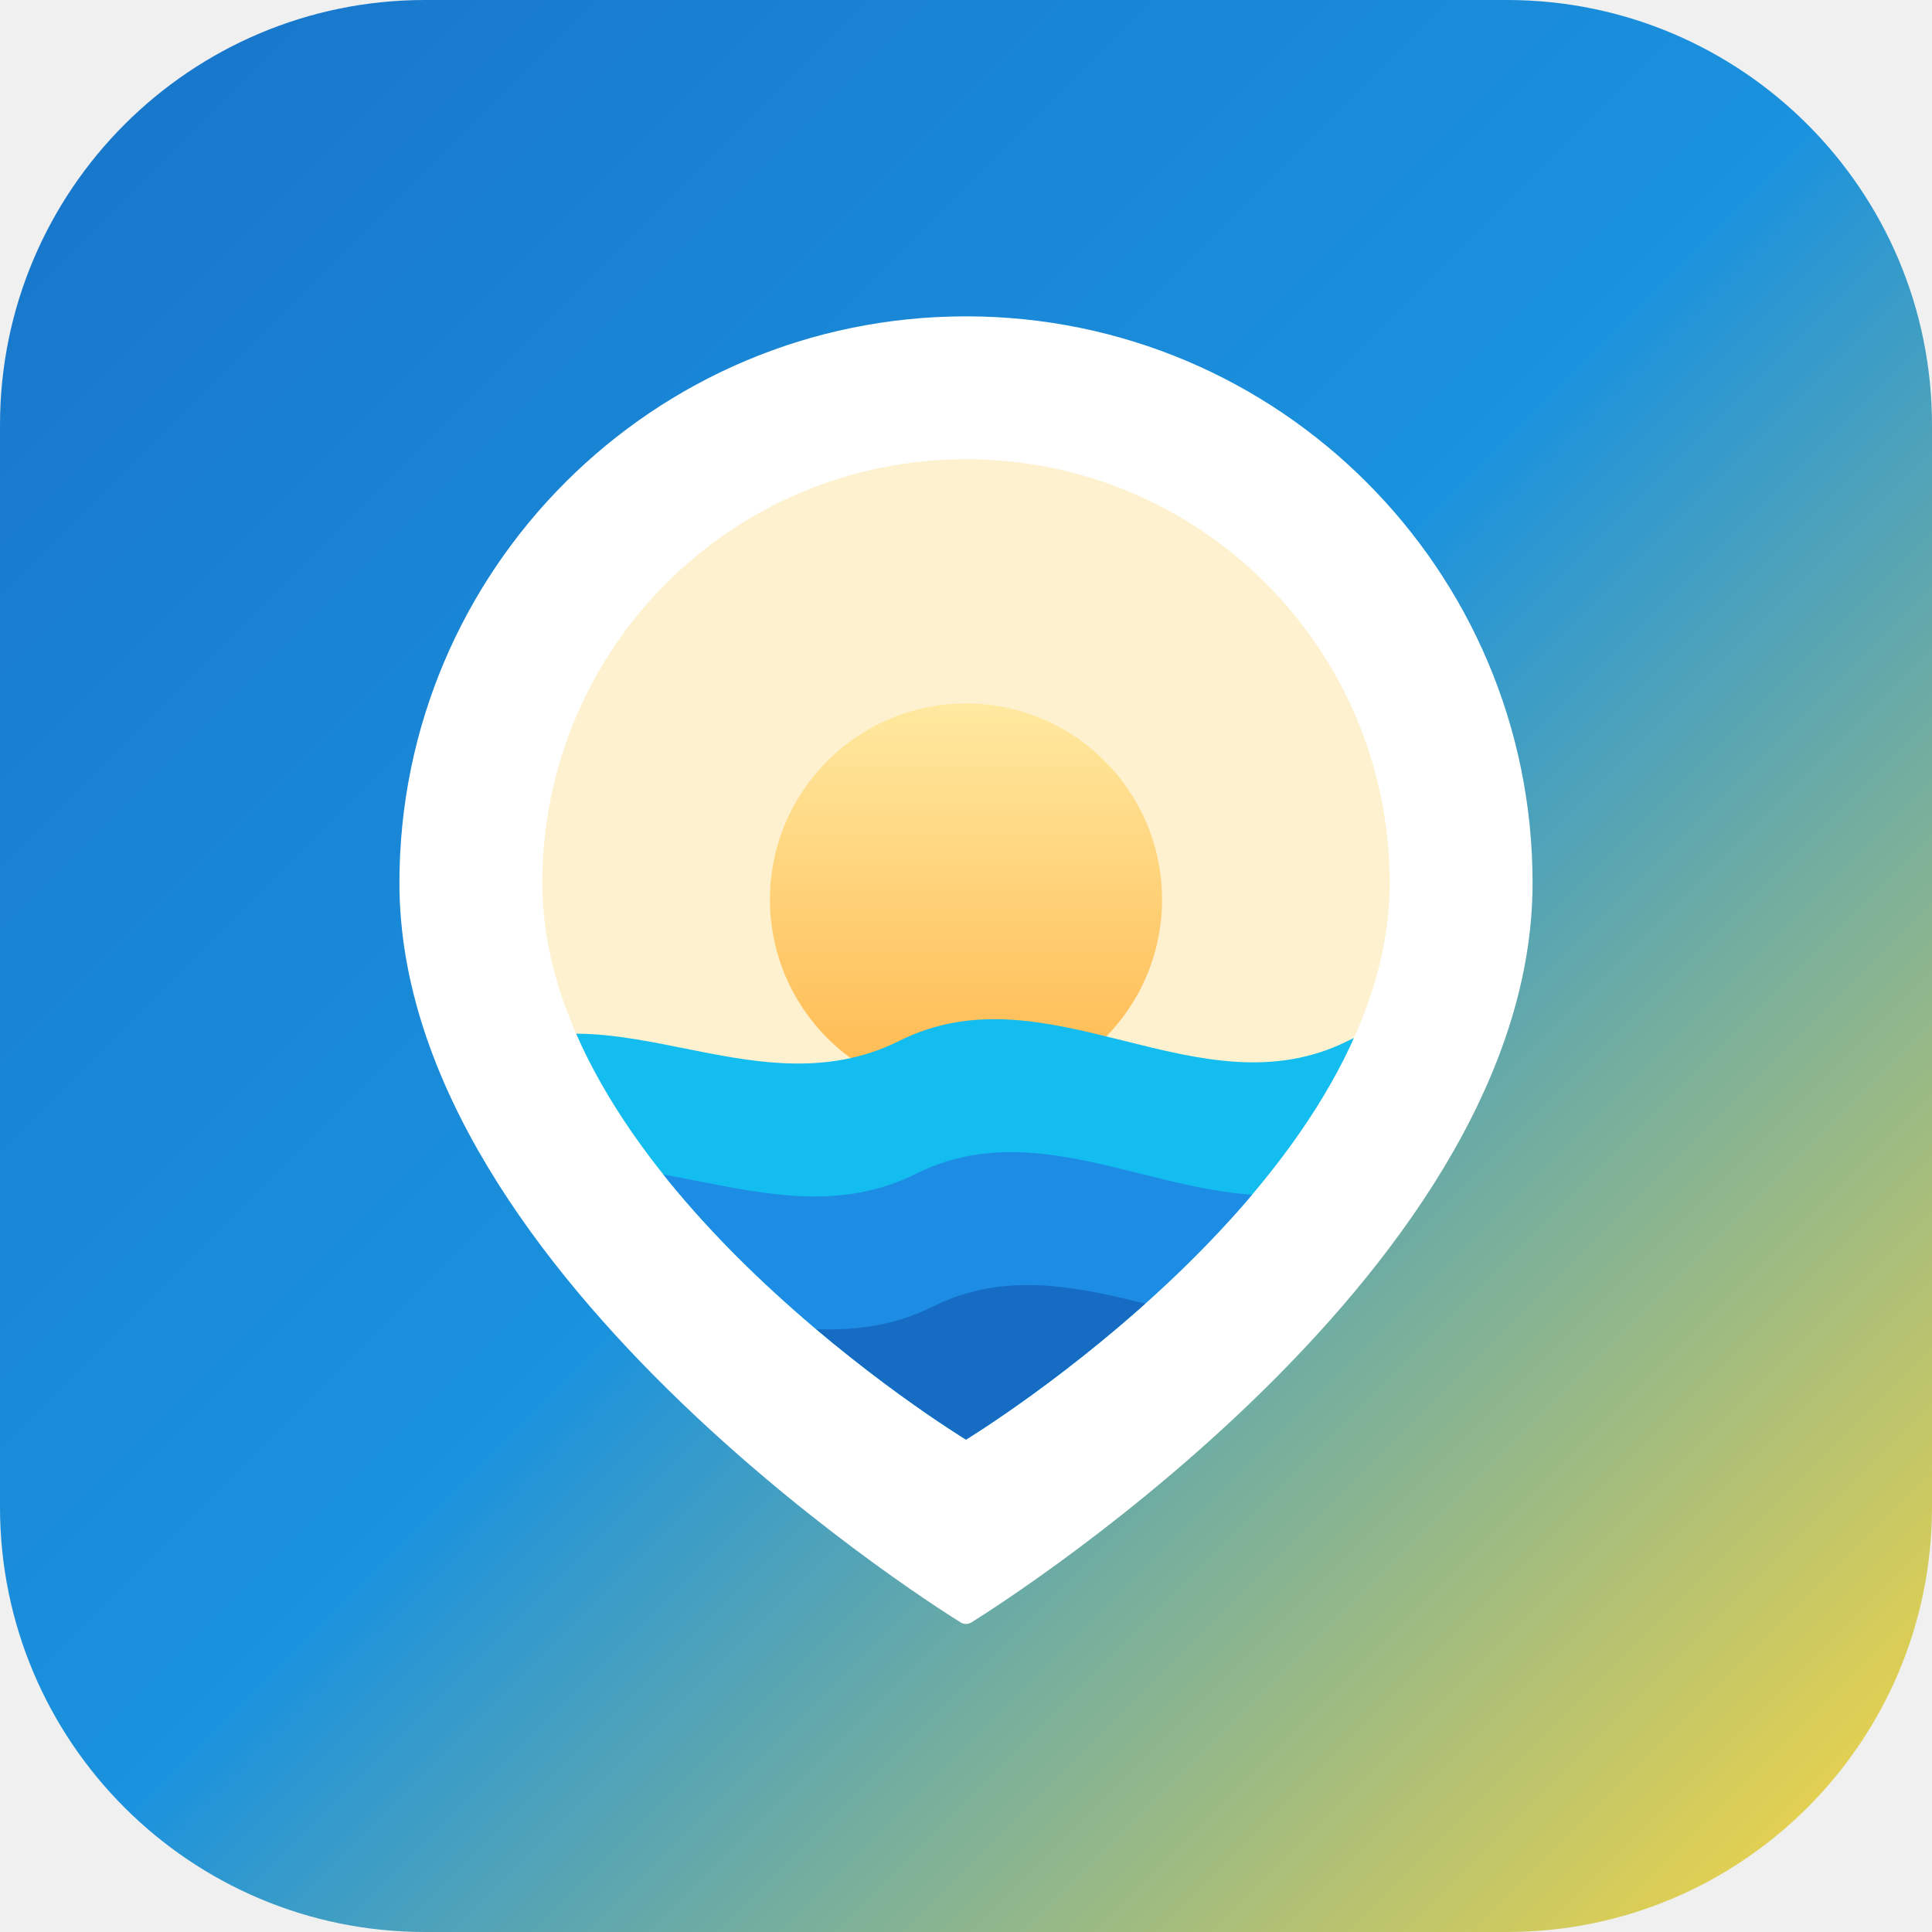
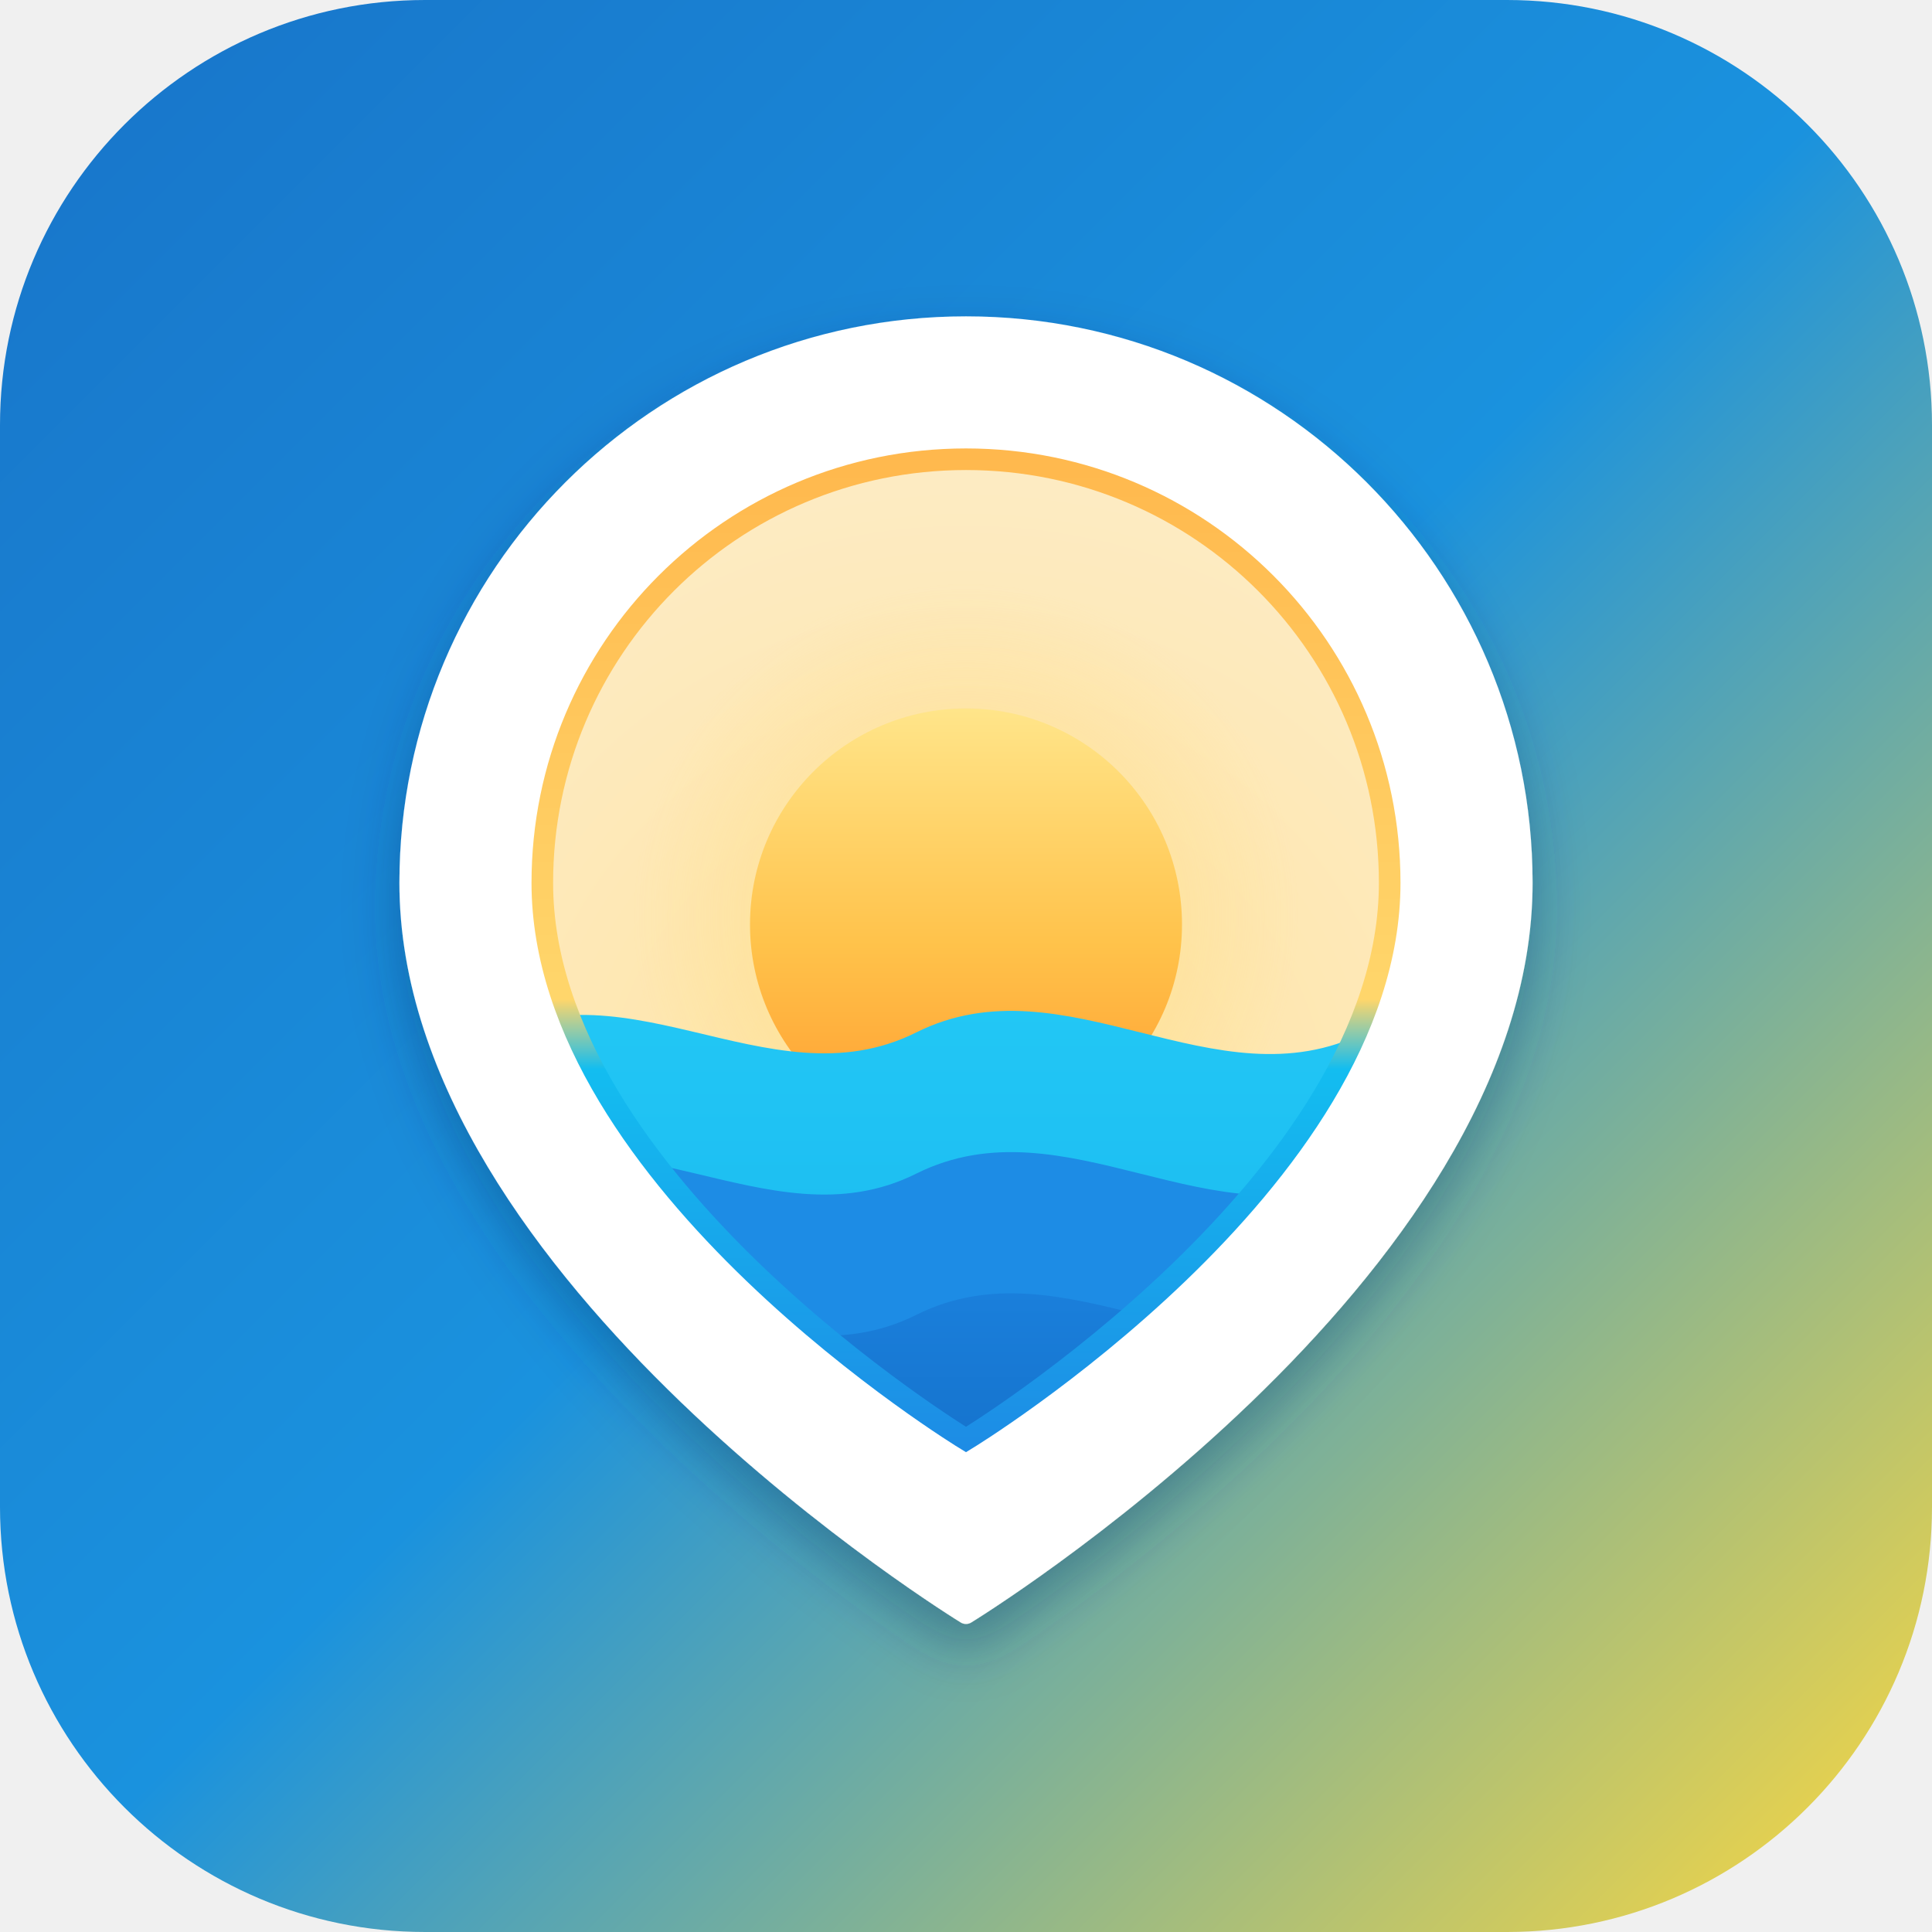
<svg xmlns="http://www.w3.org/2000/svg" width="64" height="64" viewBox="0 0 100 100">
  <defs>
    <linearGradient id="bg" x1="0" y1="0" x2="1" y2="1">
      <stop offset="0" stop-color="#1874C9" />
      <stop offset=".5" stop-color="#1A92DE" />
      <stop offset="1" stop-color="#FFD93D" />
    </linearGradient>
    <linearGradient id="bgpad" gradientUnits="userSpaceOnUse" x1="0" y1="0" x2="100" y2="100">
      <stop offset="0" stop-color="#1874C9" />
      <stop offset=".5" stop-color="#1A92DE" />
      <stop offset="1" stop-color="#FFD93D" />
    </linearGradient>
    <radialGradient id="sunglow" cx=".85" cy=".95" r=".6">
      <stop offset="0" stop-color="#FFE08A" />
      <stop offset=".35" stop-color="#FFD66B" stop-opacity=".75" />
      <stop offset="1" stop-color="#FFD66B" stop-opacity="0" />
    </radialGradient>
    <linearGradient id="sun" x1="0" y1="0" x2="0" y2="1">
-       <stop offset="0" stop-color="#FFE9A0" />
-       <stop offset="1" stop-color="#FFB84D" />
+       <stop offset="0" stop-color="#FFE58A" />
+       <stop offset=".55" stop-color="#FFC24A" />
+       <stop offset="1" stop-color="#FF9A2E" />
    </linearGradient>
+     <radialGradient id="ciel" cx=".5" cy=".6" r=".7">
+       <stop offset="0" stop-color="#FFE3A0" />
+       <stop offset=".55" stop-color="#FDEBC2" />
+       <stop offset="1" stop-color="#FBE6B8" />
+     </radialGradient>
+     <radialGradient id="halo" cx=".5" cy=".5" r=".5">
+       <stop offset="0" stop-color="#FFD66B" stop-opacity=".55" />
+       <stop offset="1" stop-color="#FFD66B" stop-opacity="0" />
+     </radialGradient>
+     <linearGradient id="v1" x1="0" y1="0" x2="0" y2="1">
+       <stop offset="0" stop-color="#22C7F5" />
+       <stop offset="1" stop-color="#0FA6E8" />
+     </linearGradient>
+     <linearGradient id="v3" x1="0" y1="0" x2="0" y2="1">
+       <stop offset="0" stop-color="#1A7FDB" />
+       <stop offset="1" stop-color="#0B58AE" />
+     </linearGradient>
+     <linearGradient id="lis" gradientUnits="userSpaceOnUse" x1="0" y1="19" x2="0" y2="79">
+       <stop offset="0" stop-color="#FFB84D" />
+       <stop offset=".55" stop-color="#FFD66B" />
+       <stop offset=".62" stop-color="#13BDF0" />
+       <stop offset="1" stop-color="#1D8CE5" />
+     </linearGradient>
+     <filter id="ombre" x="-20%" y="-20%" width="140%" height="140%">
+       <feDropShadow dx="0" dy="1.6" stdDeviation="1.6" flood-color="#06325F" flood-opacity=".35" />
+     </filter>
    <clipPath id="pinclip">
      <path d="M50,19.5 C35.9,19.5 24.5,30.9 24.5,45 C24.5,63 50,78.5 50,78.5 C50,78.5 75.5,63 75.5,45 C75.5,30.9 64.1,19.5 50,19.5 Z" />
    </clipPath>
  </defs>
  <rect width="100" height="100" rx="22" fill="url(#bgpad)" />
  <g transform="translate(50 50) scale(.86) translate(-50 -50)">
-     <path d="M50,11.5 C31.5,11.5 16.5,26.5 16.5,45 C16.5,68.5 50,89 50,89 C50,89 83.5,68.5 83.5,45 C83.5,26.5 68.5,11.5 50,11.5 Z" fill="#fff" stroke="#fff" stroke-width="1.2" stroke-linejoin="round" />
+     <path d="M50,11.5 C31.5,11.5 16.5,26.5 16.5,45 C16.5,68.5 50,89 50,89 C50,89 83.5,68.5 83.5,45 C83.5,26.5 68.5,11.5 50,11.5 Z" fill="#fff" stroke="#fff" stroke-width="1.2" stroke-linejoin="round" filter="url(#ombre)" />
    <g clip-path="url(#pinclip)">
-       <rect x="0" y="0" width="100" height="100" fill="#FEF1CF" />
-       <circle cx="50" cy="46" r="11.8" fill="url(#sun)" />
-       <path d="M20,56 C28,50.5 37,59 46,54.5 C55,50 64,59 73,54.5 C77,52.5 80,53 82,54 V100 H20 Z" fill="#13BDF0" />
-       <path d="M20,64 C29,58.5 38,67 47,62.5 C56,58 65,67 74,62.5 C77,61 80,61.5 82,62 V100 H20 Z" fill="#1D8CE5" />
-       <path d="M20,72 C29,66.5 39,75 48,70.5 C57,66 66,75 75,70.5 C78,69 80,69.5 82,70 V100 H20 Z" fill="#166CC3" />
+       <rect x="0" y="0" width="100" height="100" fill="url(#ciel)" />
+       <circle cx="50" cy="47" r="20" fill="url(#halo)" />
+       <circle cx="50" cy="47.5" r="13" fill="url(#sun)" />
+       <path d="M20,55 C29,49 38,58.5 47,54 C56,49.5 65,58.5 74,54 C77,52.5 80,52.5 82,53 V100 H20 Z" fill="url(#v1)" />
+       <path d="M20,63.5 C29,57.5 38,67 47,62.5 C56,58 65,67 74,62.5 C77,61 80,61 82,61.5 V100 H20 Z" fill="#1D8CE5" />
+       <path d="M20,72 C29,66 38,75.5 47,71 C56,66.5 65,75.5 74,71 C77,69.5 80,69.5 82,70 V100 H20 Z" fill="url(#v3)" />
    </g>
+     <path d="M50,19.5 C35.9,19.5 24.5,30.9 24.5,45 C24.5,63 50,78.5 50,78.5 C50,78.5 75.5,63 75.5,45 C75.5,30.9 64.1,19.5 50,19.5 Z" fill="none" stroke="url(#lis)" stroke-width="1.3" />
  </g>
</svg>
